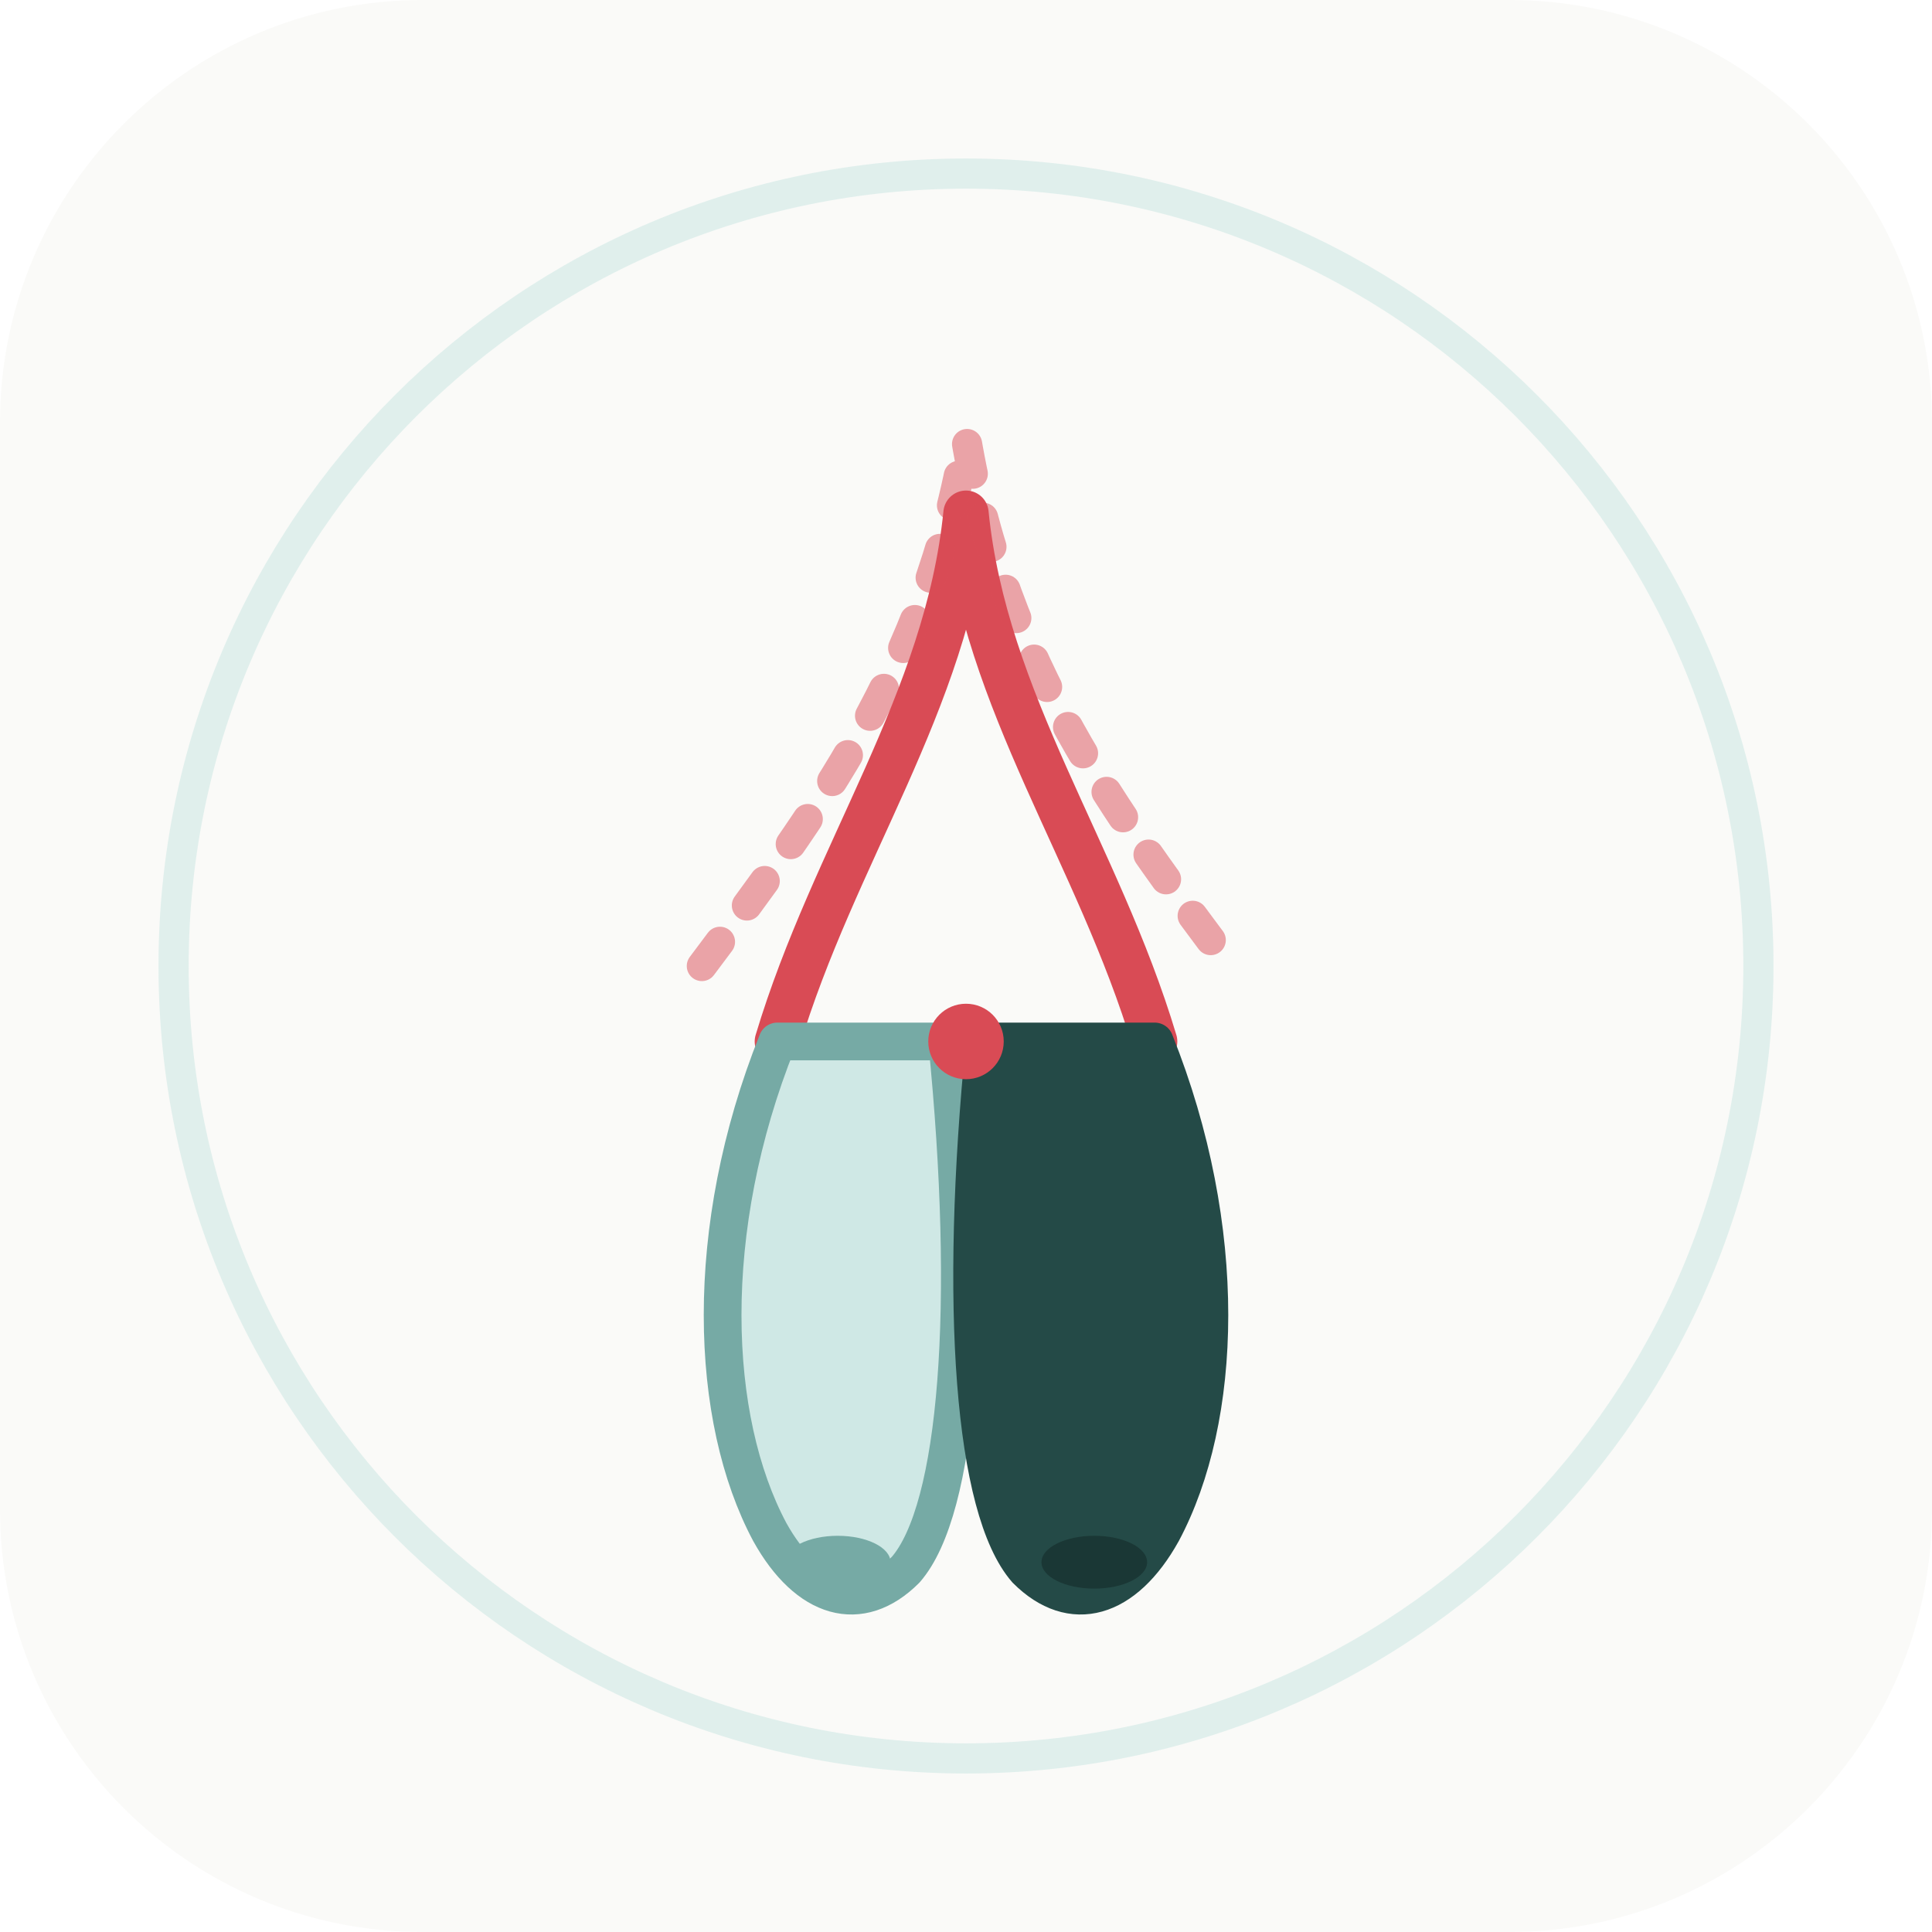
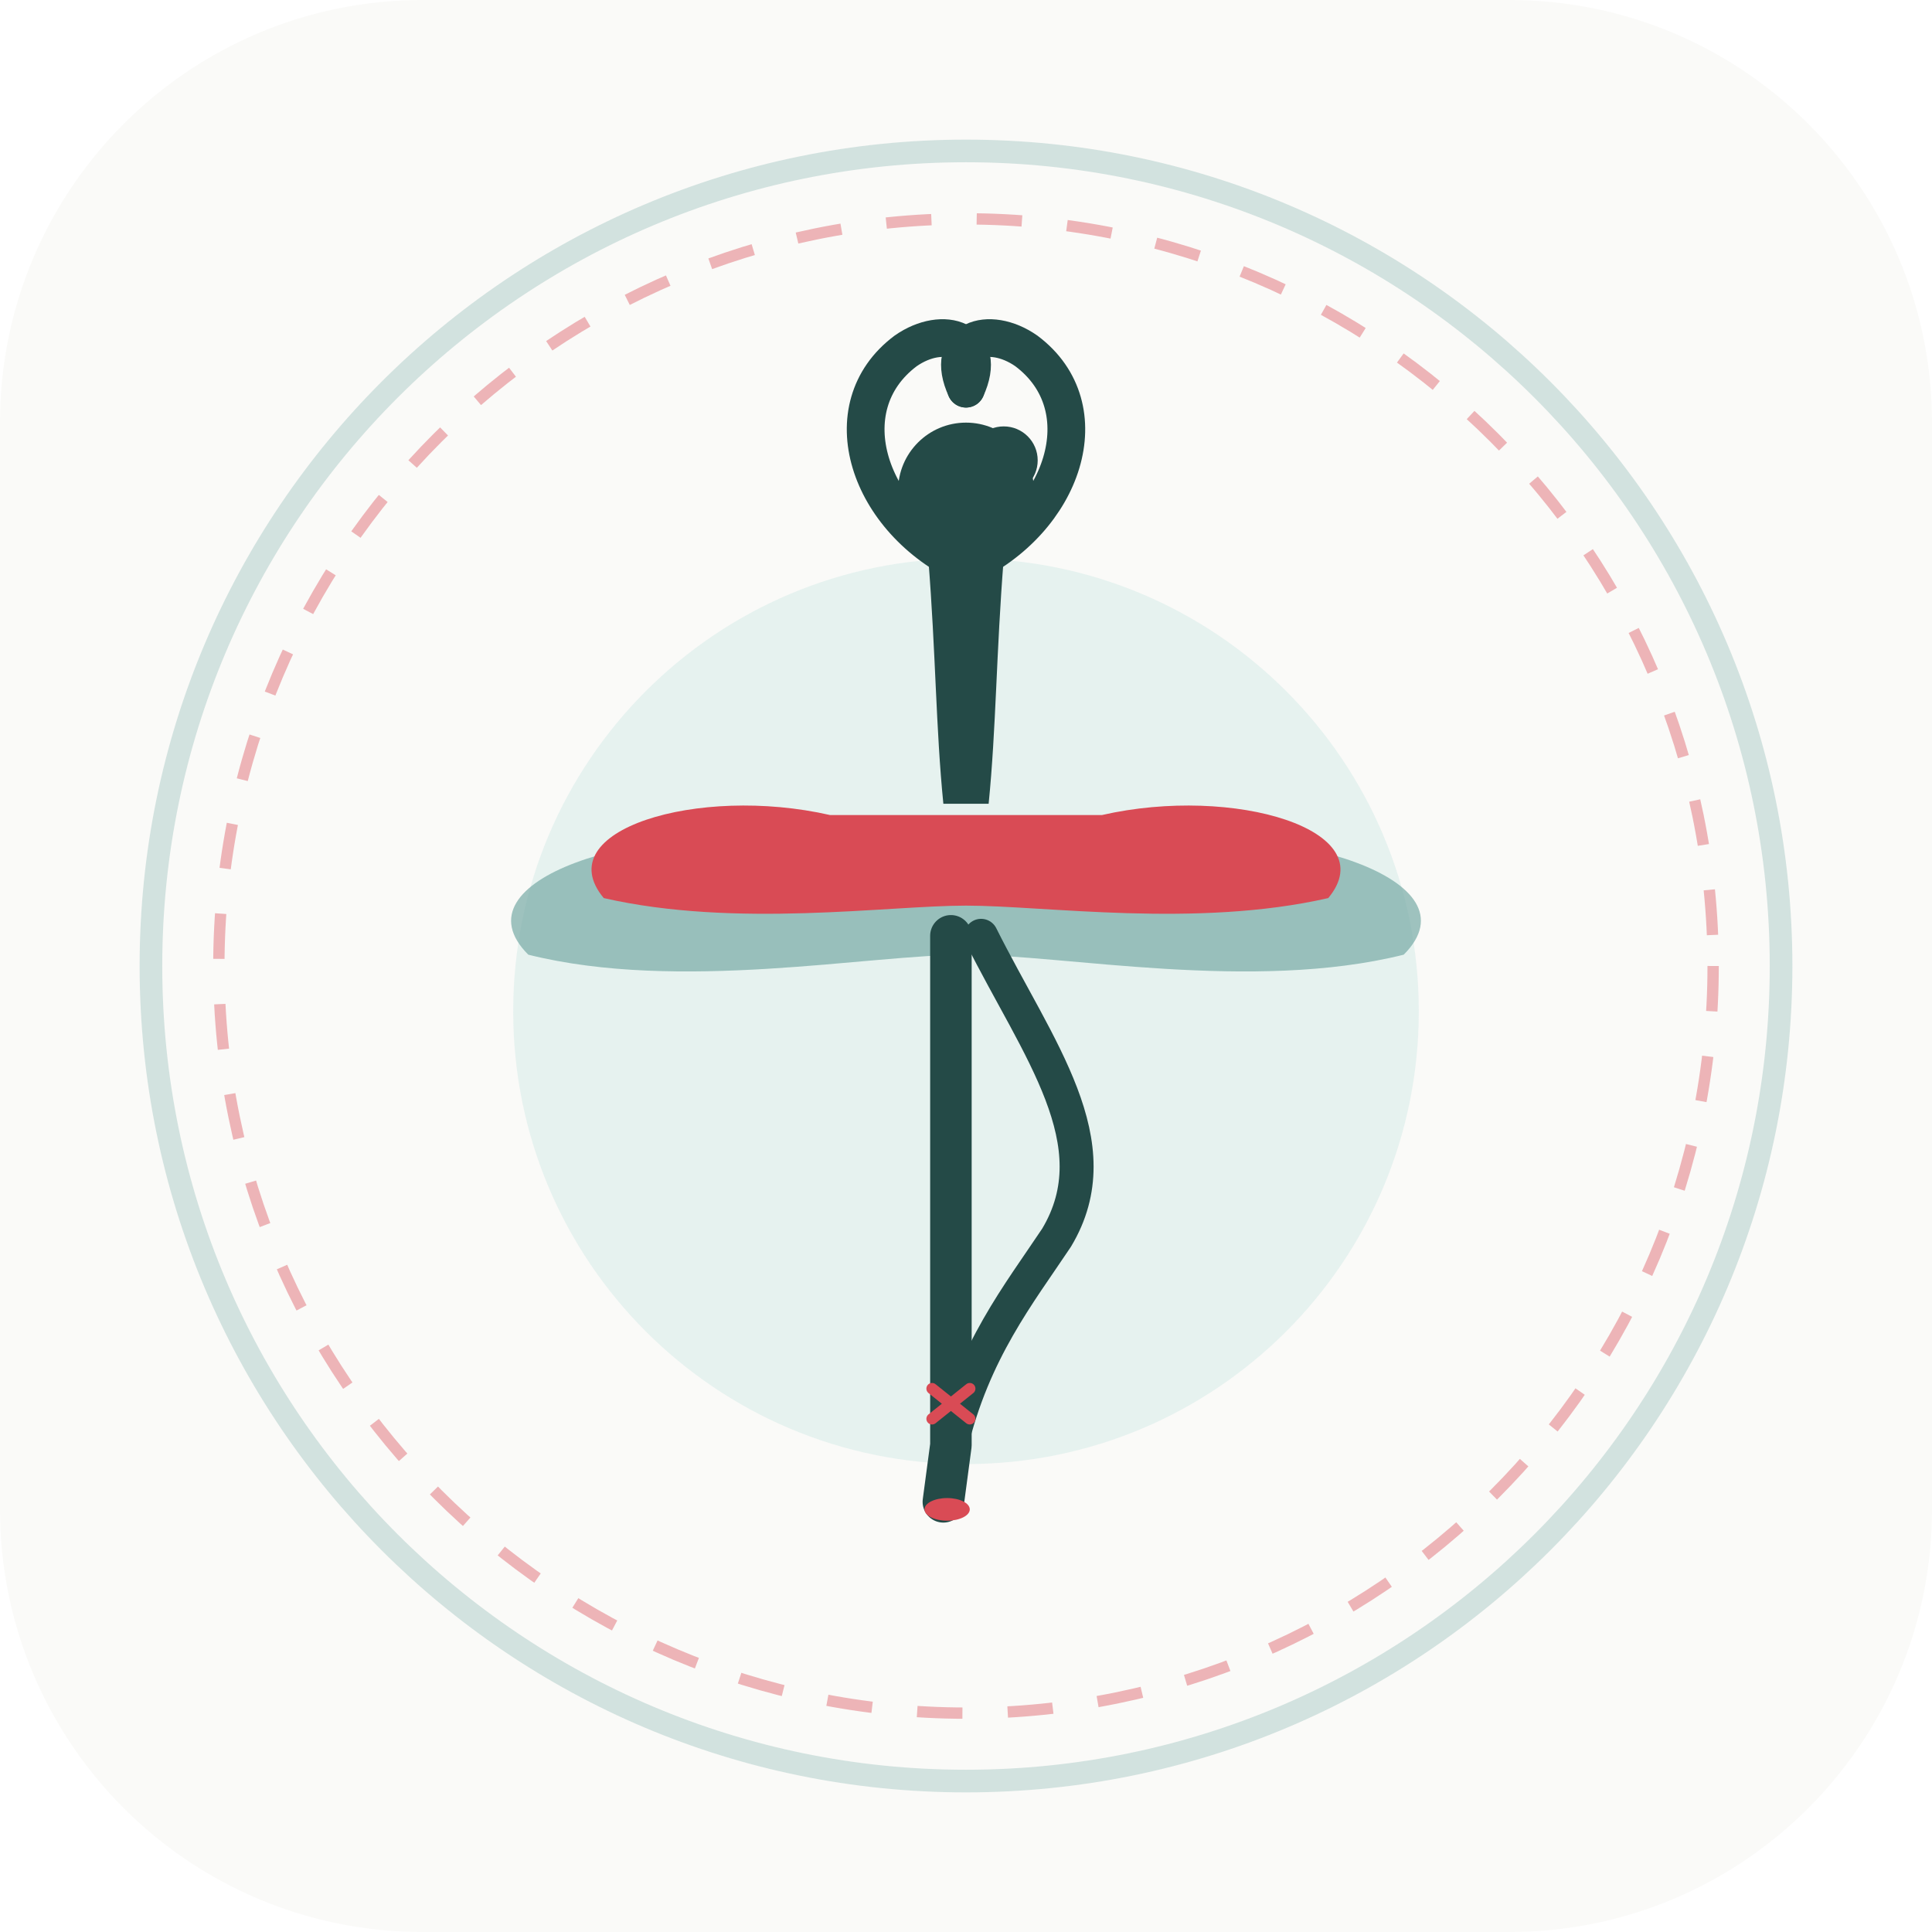
<svg xmlns="http://www.w3.org/2000/svg" viewBox="0 0 512 512" width="100%" height="100%">
  <rect width="512" height="512" rx="112" fill="#FAFAF8" />
-   <circle cx="256" cy="256" r="210" fill="none" stroke="#CFE8E5" stroke-width="8" opacity="0.6" />
-   <g transform="translate(136, 96)">
-     <path d="M70 180 C85 130, 115 90, 120 40 C125 90, 155 130, 170 180" fill="none" stroke="#D94B55" stroke-width="12" stroke-linecap="round" stroke-linejoin="round" />
-     <path d="M50 160 C80 120, 110 80, 120 20 C130 80, 160 120, 190 160" fill="none" stroke="#D94B55" stroke-dasharray="8 12" stroke-width="8" stroke-linecap="round" opacity="0.5" />
-     <path d="M70 180 C50 230, 52 280, 68 310 C78 328, 92 332, 104 320 C118 304, 122 250, 115 180 Z" fill="#CFE8E5" stroke="#76AAA5" stroke-width="10" stroke-linejoin="round" />
-     <path d="M170 180 C190 230, 188 280, 172 310 C162 328, 148 332, 136 320 C122 304, 118 250, 125 180 Z" fill="#244A47" stroke="#244A47" stroke-width="10" stroke-linejoin="round" />
-     <ellipse cx="86" cy="318" rx="14" ry="7" fill="#76AAA5" />
-     <ellipse cx="154" cy="318" rx="14" ry="7" fill="#1A3735" />
-     <circle cx="120" cy="180" r="10" fill="#D94B55" />
+   <circle cx="256" cy="256" r="216" fill="none" stroke="#76AAA5" stroke-width="6" opacity="0.3" />
+   <circle cx="256" cy="256" r="198" fill="none" stroke="#D94B55" stroke-width="3" stroke-dasharray="12 12" opacity="0.4" />
+   <g transform="translate(0, 8)">
+     <ellipse cx="256" cy="260" rx="120" ry="120" fill="#CFE8E5" opacity="0.45" />
+     <circle cx="256" cy="122" r="18" fill="#244A47" />
+     <circle cx="266" cy="114" r="9" fill="#244A47" />
+     <path d="M256 142 C230 130, 220 100, 240 85 C250 78, 262 82, 256 95" fill="none" stroke="#244A47" stroke-width="10" stroke-linecap="round" />
+     <path d="M256 142 C282 130, 292 100, 272 85 C262 78, 250 82, 256 95" fill="none" stroke="#244A47" stroke-width="10" stroke-linecap="round" />
+     <path d="M246 140 C248 165, 248 185, 250 205 L262 205 C264 185, 264 165, 266 140 Z" fill="#244A47" />
+     <path d="M210 215 C170 210, 120 225, 140 245 C180 255, 230 245, 256 245 C282 245, 332 255, 372 245 C392 225, 342 210, 302 215 Z" fill="#76AAA5" opacity="0.7" />
+     <path d="M220 208 C185 200, 145 212, 160 230 C195 238, 235 232, 256 232 C277 232, 317 238, 352 230 C367 212, 327 200, 292 208 Z" fill="#D94B55" />
+     <path d="M252 240 L252 375 L250 390" fill="none" stroke="#244A47" stroke-width="11" stroke-linecap="round" stroke-linejoin="round" />
+     <path d="M260 240 C275 270, 295 295, 280 320 C270 335, 258 350, 252 375" fill="none" stroke="#244A47" stroke-width="9" stroke-linecap="round" stroke-linejoin="round" />
+     <ellipse cx="251" cy="392" rx="6" ry="3" fill="#D94B55" />
+     <path d="M247 360 L257 368 M247 368 L257 360" stroke="#D94B55" stroke-width="3" stroke-linecap="round" />
  </g>
</svg>
